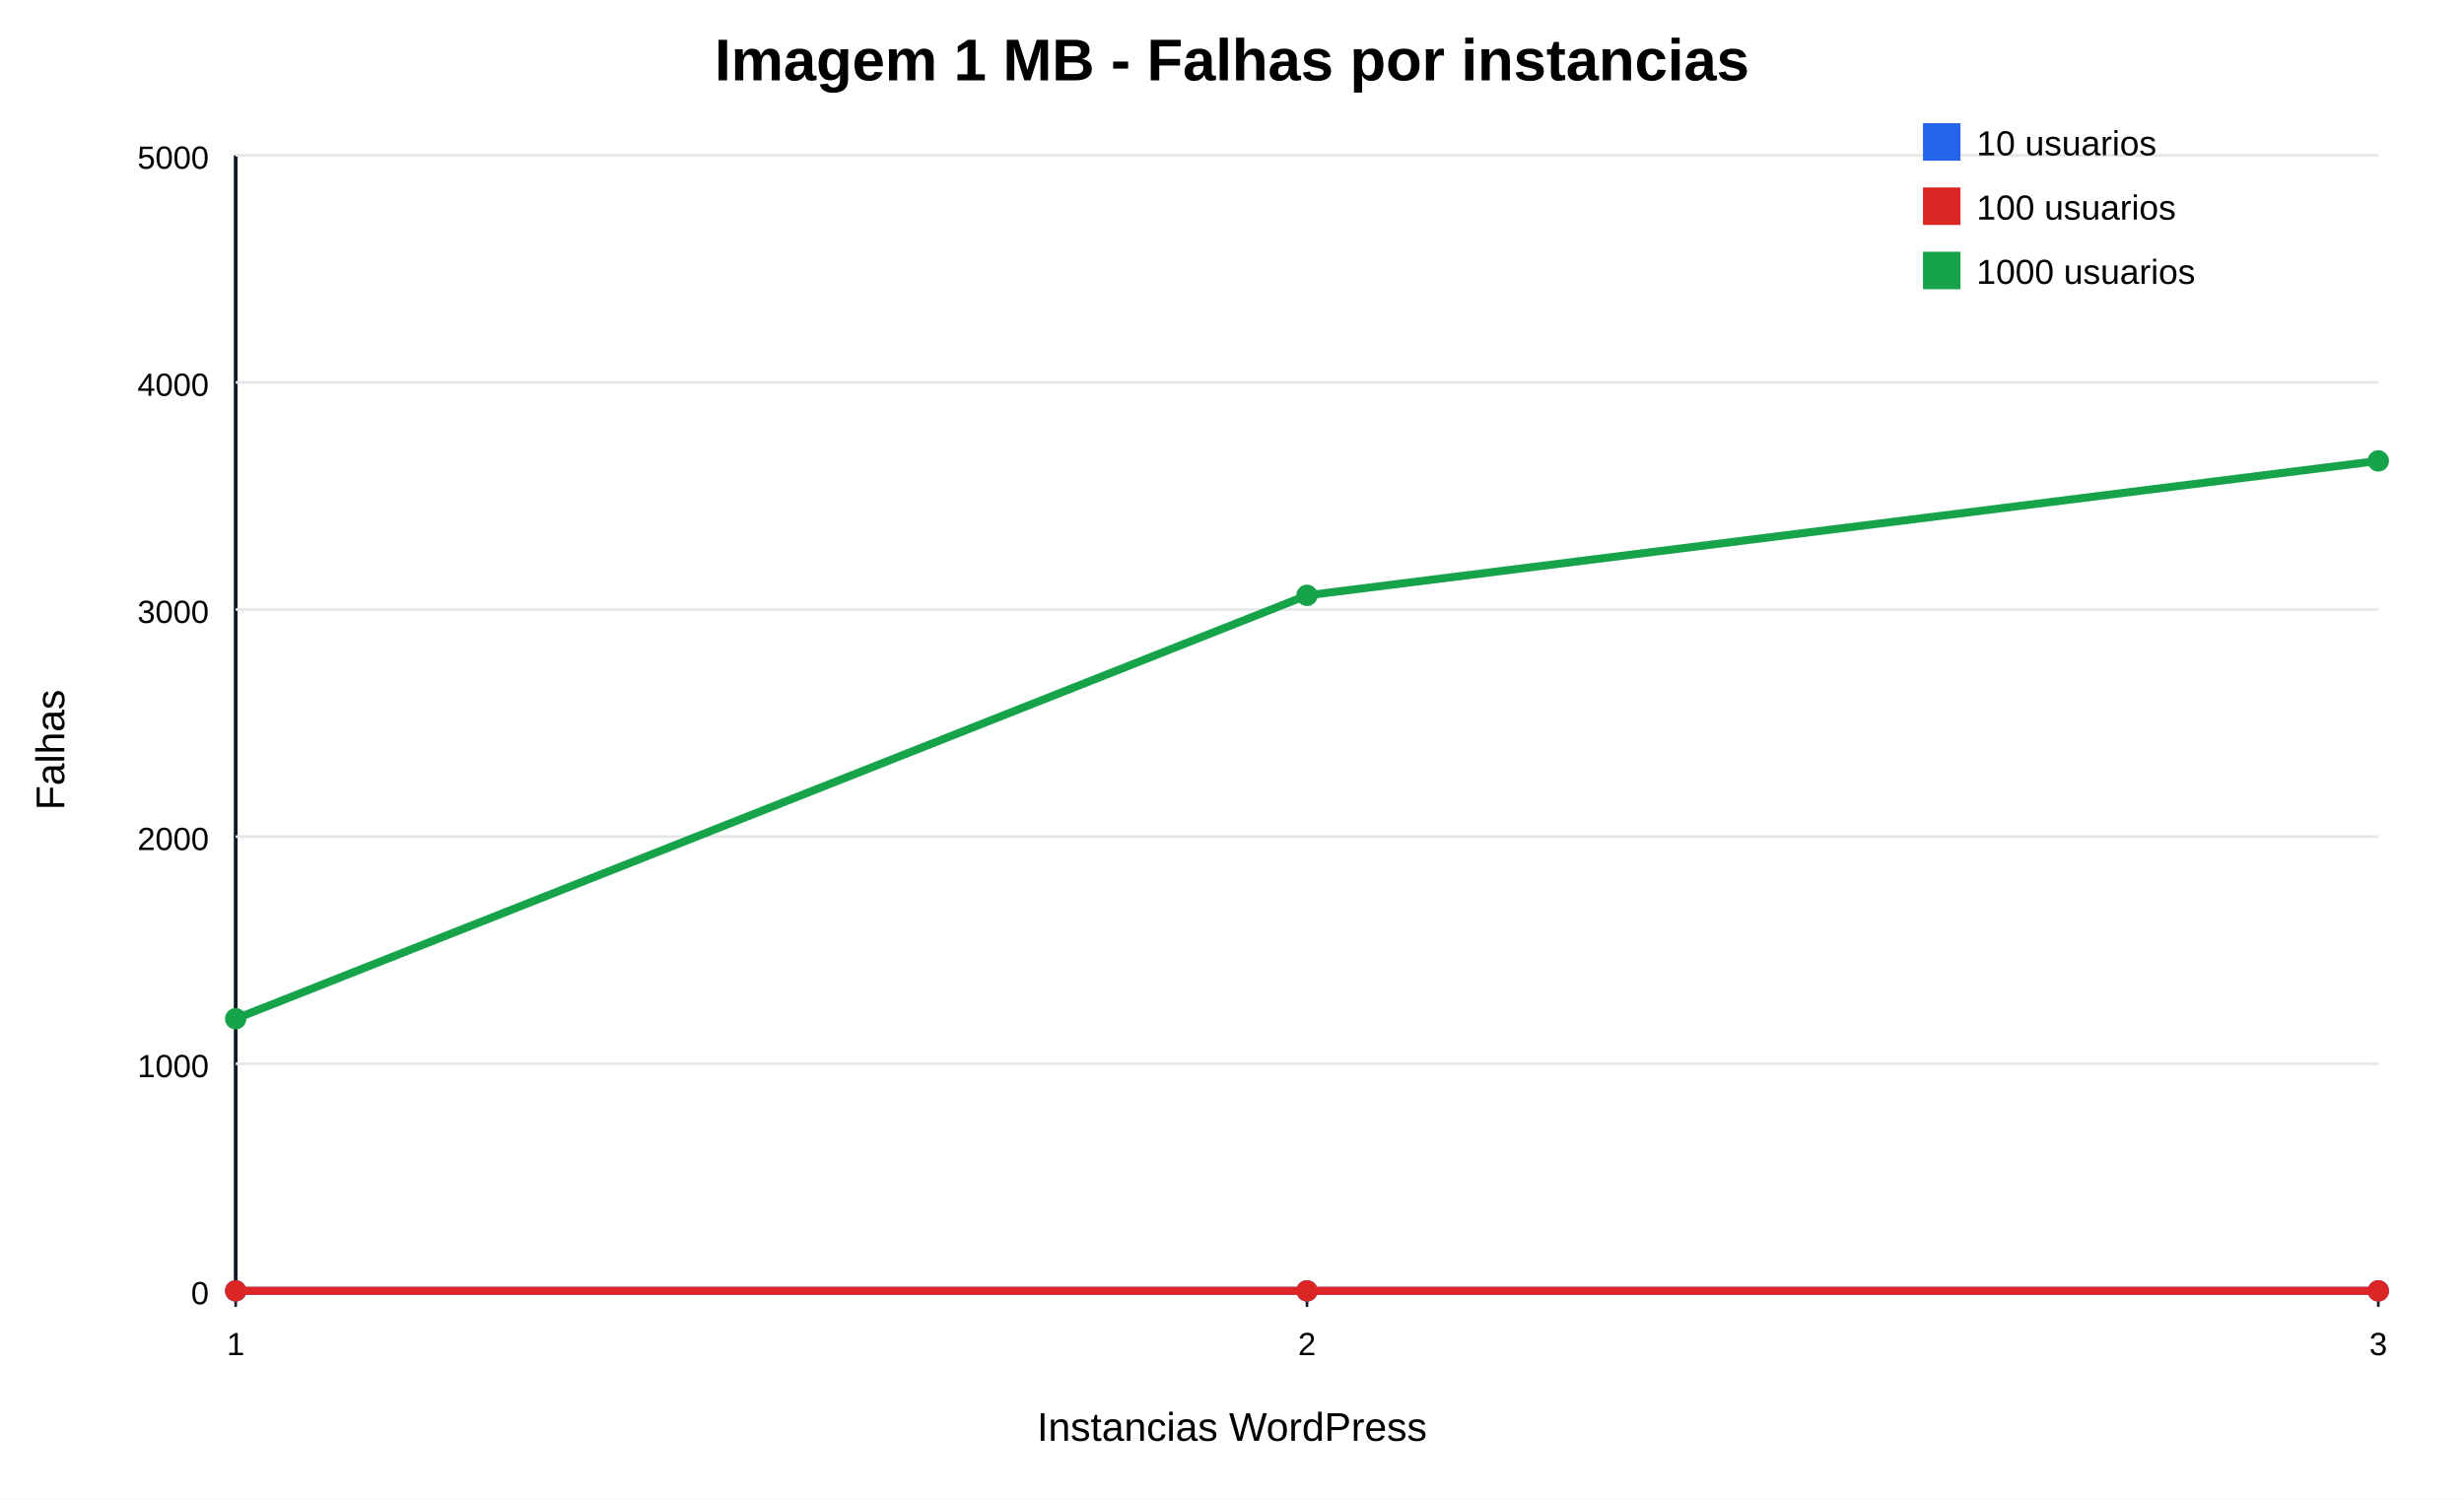
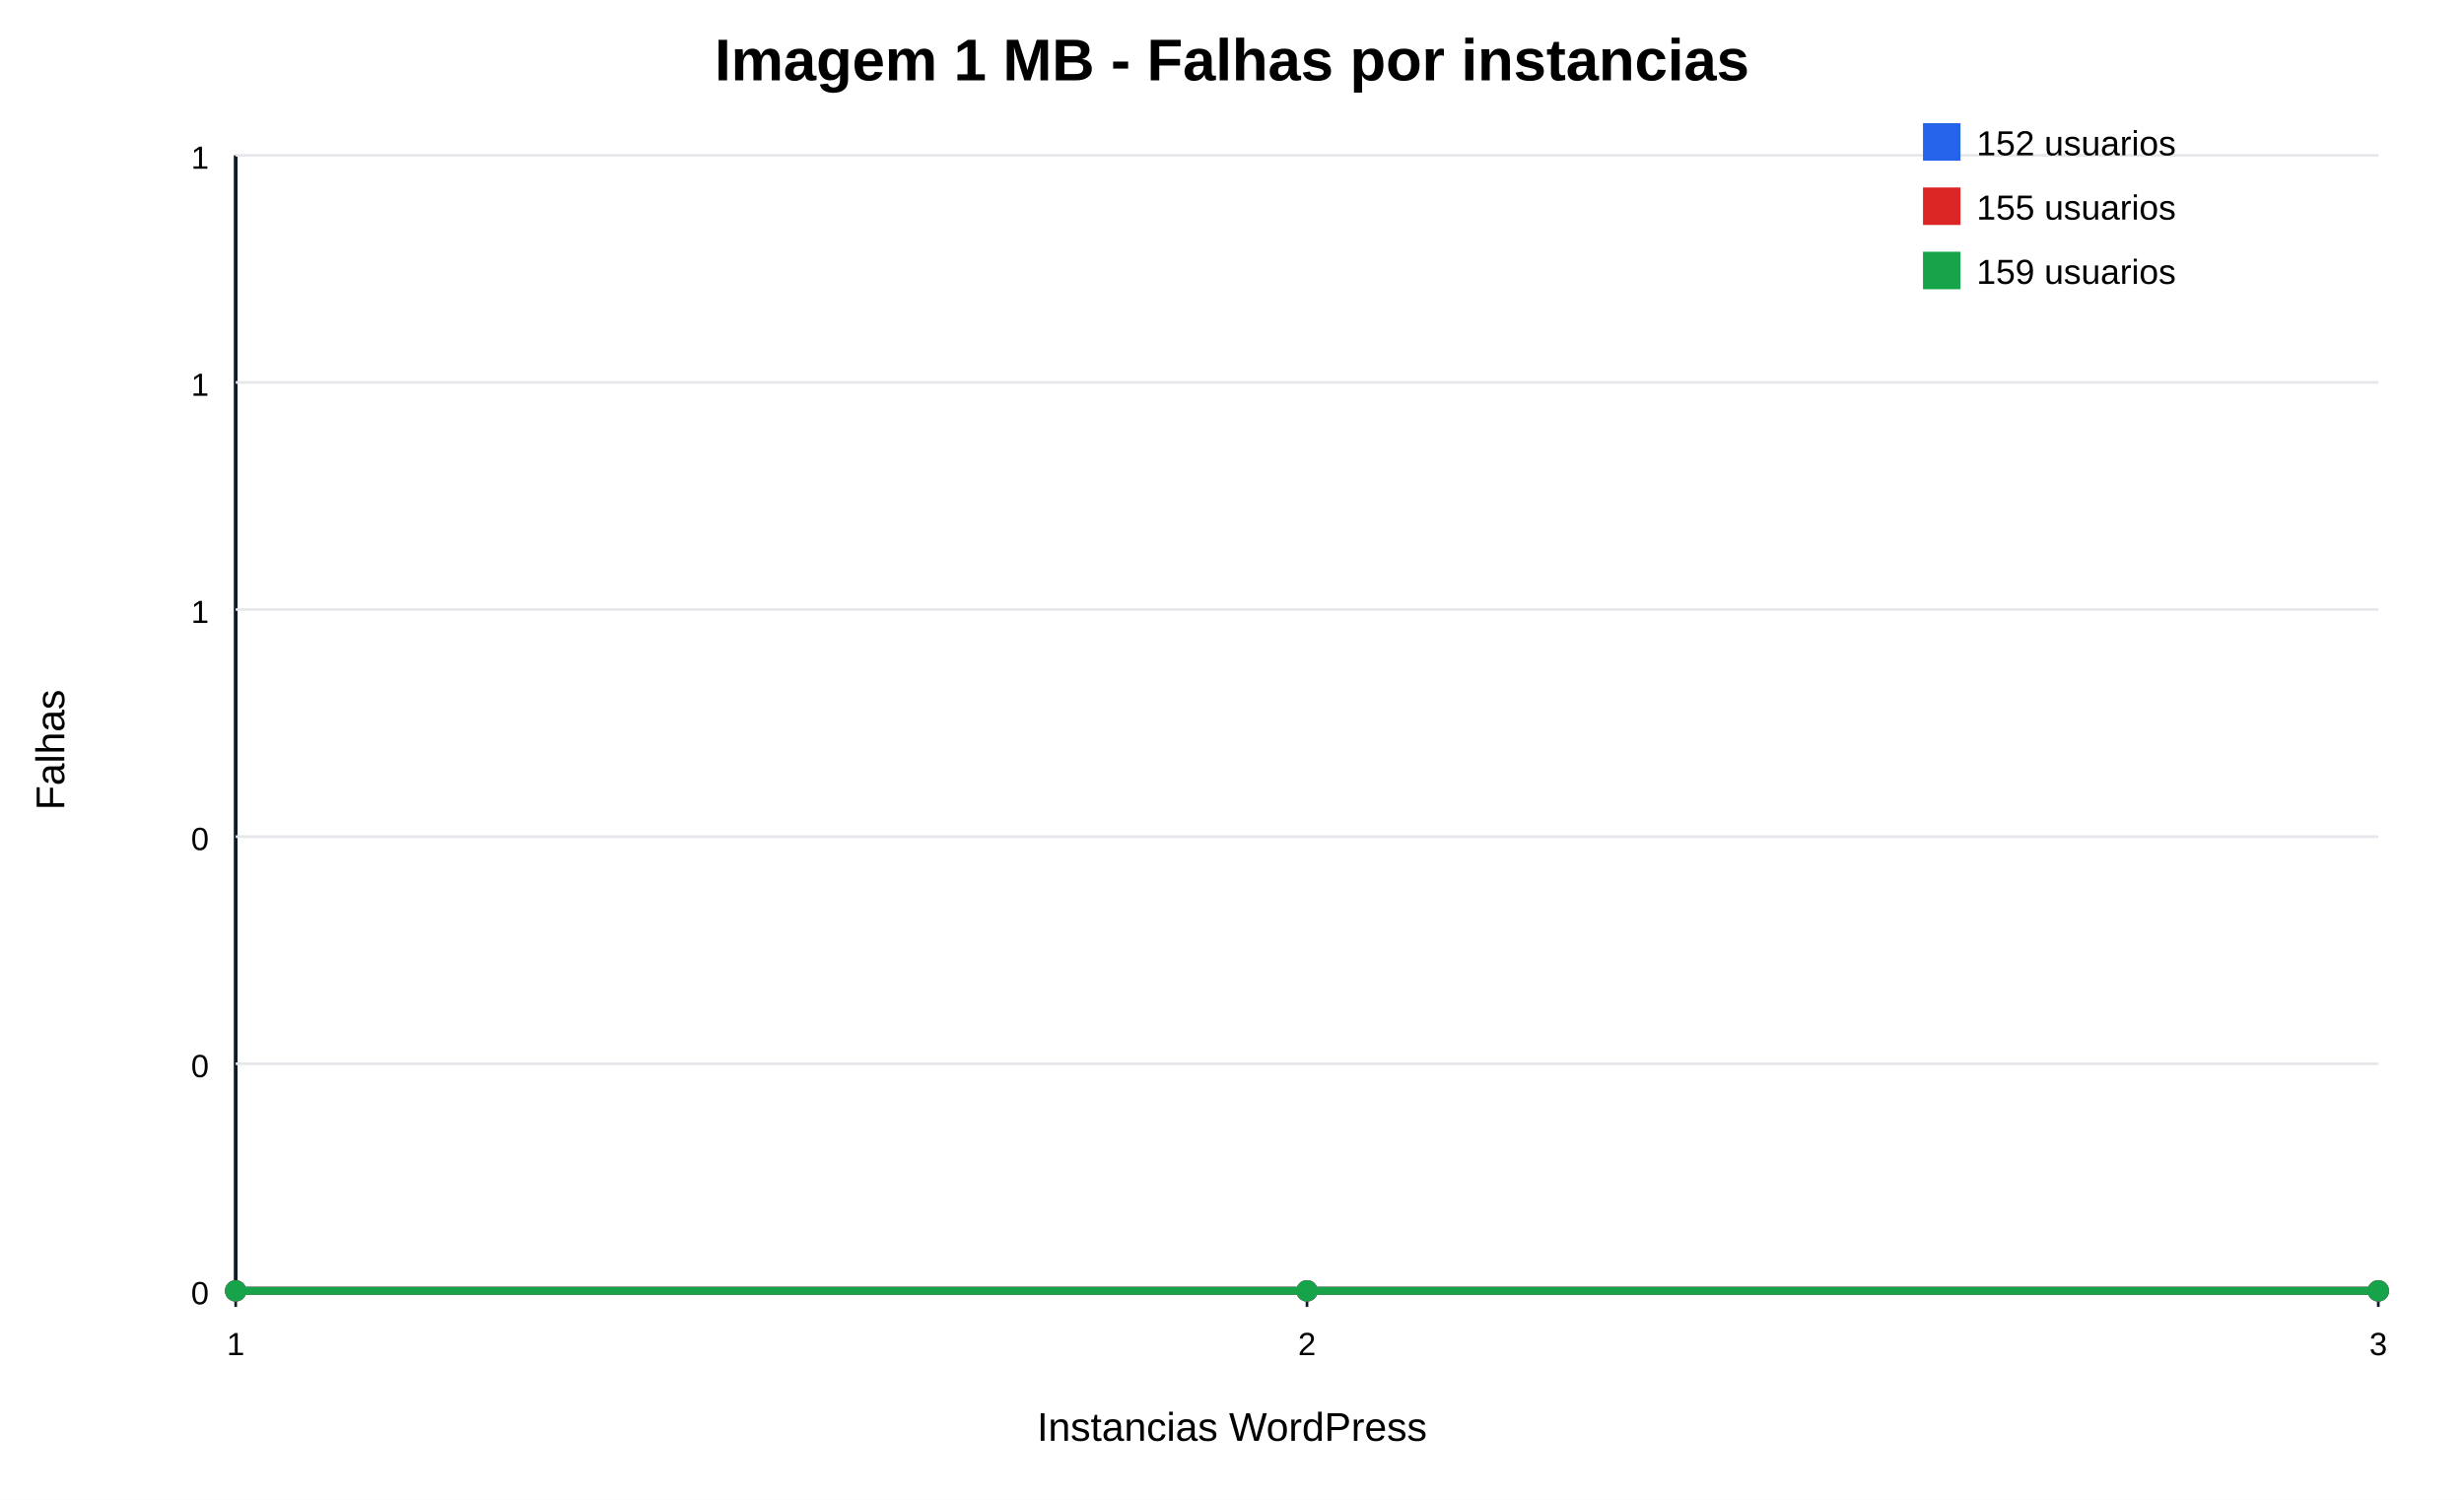
<svg xmlns="http://www.w3.org/2000/svg" width="920" height="560" viewBox="0 0 920 560">
  <rect width="100%" height="100%" fill="#ffffff" />
  <text x="460.0" y="30" text-anchor="middle" font-family="Arial" font-size="22" font-weight="700">Imagem 1 MB - Falhas por instancias</text>
  <text x="460.0" y="538" text-anchor="middle" font-family="Arial" font-size="15">Instancias WordPress</text>
  <text transform="translate(24 280.0) rotate(-90)" text-anchor="middle" font-family="Arial" font-size="15">Falhas</text>
  <line x1="88" y1="482" x2="888" y2="482" stroke="#111827" stroke-width="1.4" />
  <line x1="88" y1="58" x2="88" y2="482" stroke="#111827" stroke-width="1.4" />
  <line x1="88" y1="482.0" x2="888" y2="482.0" stroke="#e5e7eb" />
  <text x="78" y="487.0" text-anchor="end" font-family="Arial" font-size="12">0</text>
  <line x1="88" y1="397.2" x2="888" y2="397.2" stroke="#e5e7eb" />
-   <text x="78" y="402.2" text-anchor="end" font-family="Arial" font-size="12">1000</text>
+   <text x="78" y="402.2" text-anchor="end" font-family="Arial" font-size="12">0</text>
  <line x1="88" y1="312.4" x2="888" y2="312.4" stroke="#e5e7eb" />
-   <text x="78" y="317.4" text-anchor="end" font-family="Arial" font-size="12">2000</text>
+   <text x="78" y="317.4" text-anchor="end" font-family="Arial" font-size="12">0</text>
  <line x1="88" y1="227.6" x2="888" y2="227.6" stroke="#e5e7eb" />
-   <text x="78" y="232.6" text-anchor="end" font-family="Arial" font-size="12">3000</text>
+   <text x="78" y="232.6" text-anchor="end" font-family="Arial" font-size="12">1</text>
  <line x1="88" y1="142.8" x2="888" y2="142.8" stroke="#e5e7eb" />
-   <text x="78" y="147.8" text-anchor="end" font-family="Arial" font-size="12">4000</text>
+   <text x="78" y="147.8" text-anchor="end" font-family="Arial" font-size="12">1</text>
  <line x1="88" y1="58.0" x2="888" y2="58.0" stroke="#e5e7eb" />
-   <text x="78" y="63.0" text-anchor="end" font-family="Arial" font-size="12">5000</text>
+   <text x="78" y="63.0" text-anchor="end" font-family="Arial" font-size="12">1</text>
  <line x1="88.0" y1="482" x2="88.0" y2="488" stroke="#111827" />
  <text x="88.0" y="506" text-anchor="middle" font-family="Arial" font-size="12">1</text>
  <line x1="488.0" y1="482" x2="488.0" y2="488" stroke="#111827" />
  <text x="488.0" y="506" text-anchor="middle" font-family="Arial" font-size="12">2</text>
  <line x1="888.0" y1="482" x2="888.0" y2="488" stroke="#111827" />
  <text x="888.0" y="506" text-anchor="middle" font-family="Arial" font-size="12">3</text>
  <polyline fill="none" stroke="#2563eb" stroke-width="3" points="88.0,482.0 488.0,482.0 888.0,482.0" />
  <circle cx="88.0" cy="482.0" r="4" fill="#2563eb" />
  <circle cx="488.0" cy="482.0" r="4" fill="#2563eb" />
  <circle cx="888.0" cy="482.0" r="4" fill="#2563eb" />
  <rect x="718" y="46" width="14" height="14" fill="#2563eb" />
-   <text x="738" y="58" font-family="Arial" font-size="13">10 usuarios</text>
+   <text x="738" y="58" font-family="Arial" font-size="13">152 usuarios</text>
  <polyline fill="none" stroke="#dc2626" stroke-width="3" points="88.0,482.0 488.0,482.0 888.0,482.0" />
  <circle cx="88.0" cy="482.0" r="4" fill="#dc2626" />
  <circle cx="488.0" cy="482.0" r="4" fill="#dc2626" />
  <circle cx="888.0" cy="482.0" r="4" fill="#dc2626" />
  <rect x="718" y="70" width="14" height="14" fill="#dc2626" />
-   <text x="738" y="82" font-family="Arial" font-size="13">100 usuarios</text>
-   <polyline fill="none" stroke="#16a34a" stroke-width="3" points="88.0,380.4 488.0,222.3 888.0,172.1" />
-   <circle cx="88.0" cy="380.4" r="4" fill="#16a34a" />
-   <circle cx="488.0" cy="222.3" r="4" fill="#16a34a" />
-   <circle cx="888.0" cy="172.1" r="4" fill="#16a34a" />
+   <text x="738" y="82" font-family="Arial" font-size="13">155 usuarios</text>
+   <polyline fill="none" stroke="#16a34a" stroke-width="3" points="88.0,482.0 488.0,482.0 888.0,482.0" />
+   <circle cx="88.0" cy="482.0" r="4" fill="#16a34a" />
+   <circle cx="488.0" cy="482.0" r="4" fill="#16a34a" />
+   <circle cx="888.0" cy="482.0" r="4" fill="#16a34a" />
  <rect x="718" y="94" width="14" height="14" fill="#16a34a" />
-   <text x="738" y="106" font-family="Arial" font-size="13">1000 usuarios</text>
+   <text x="738" y="106" font-family="Arial" font-size="13">159 usuarios</text>
</svg>
